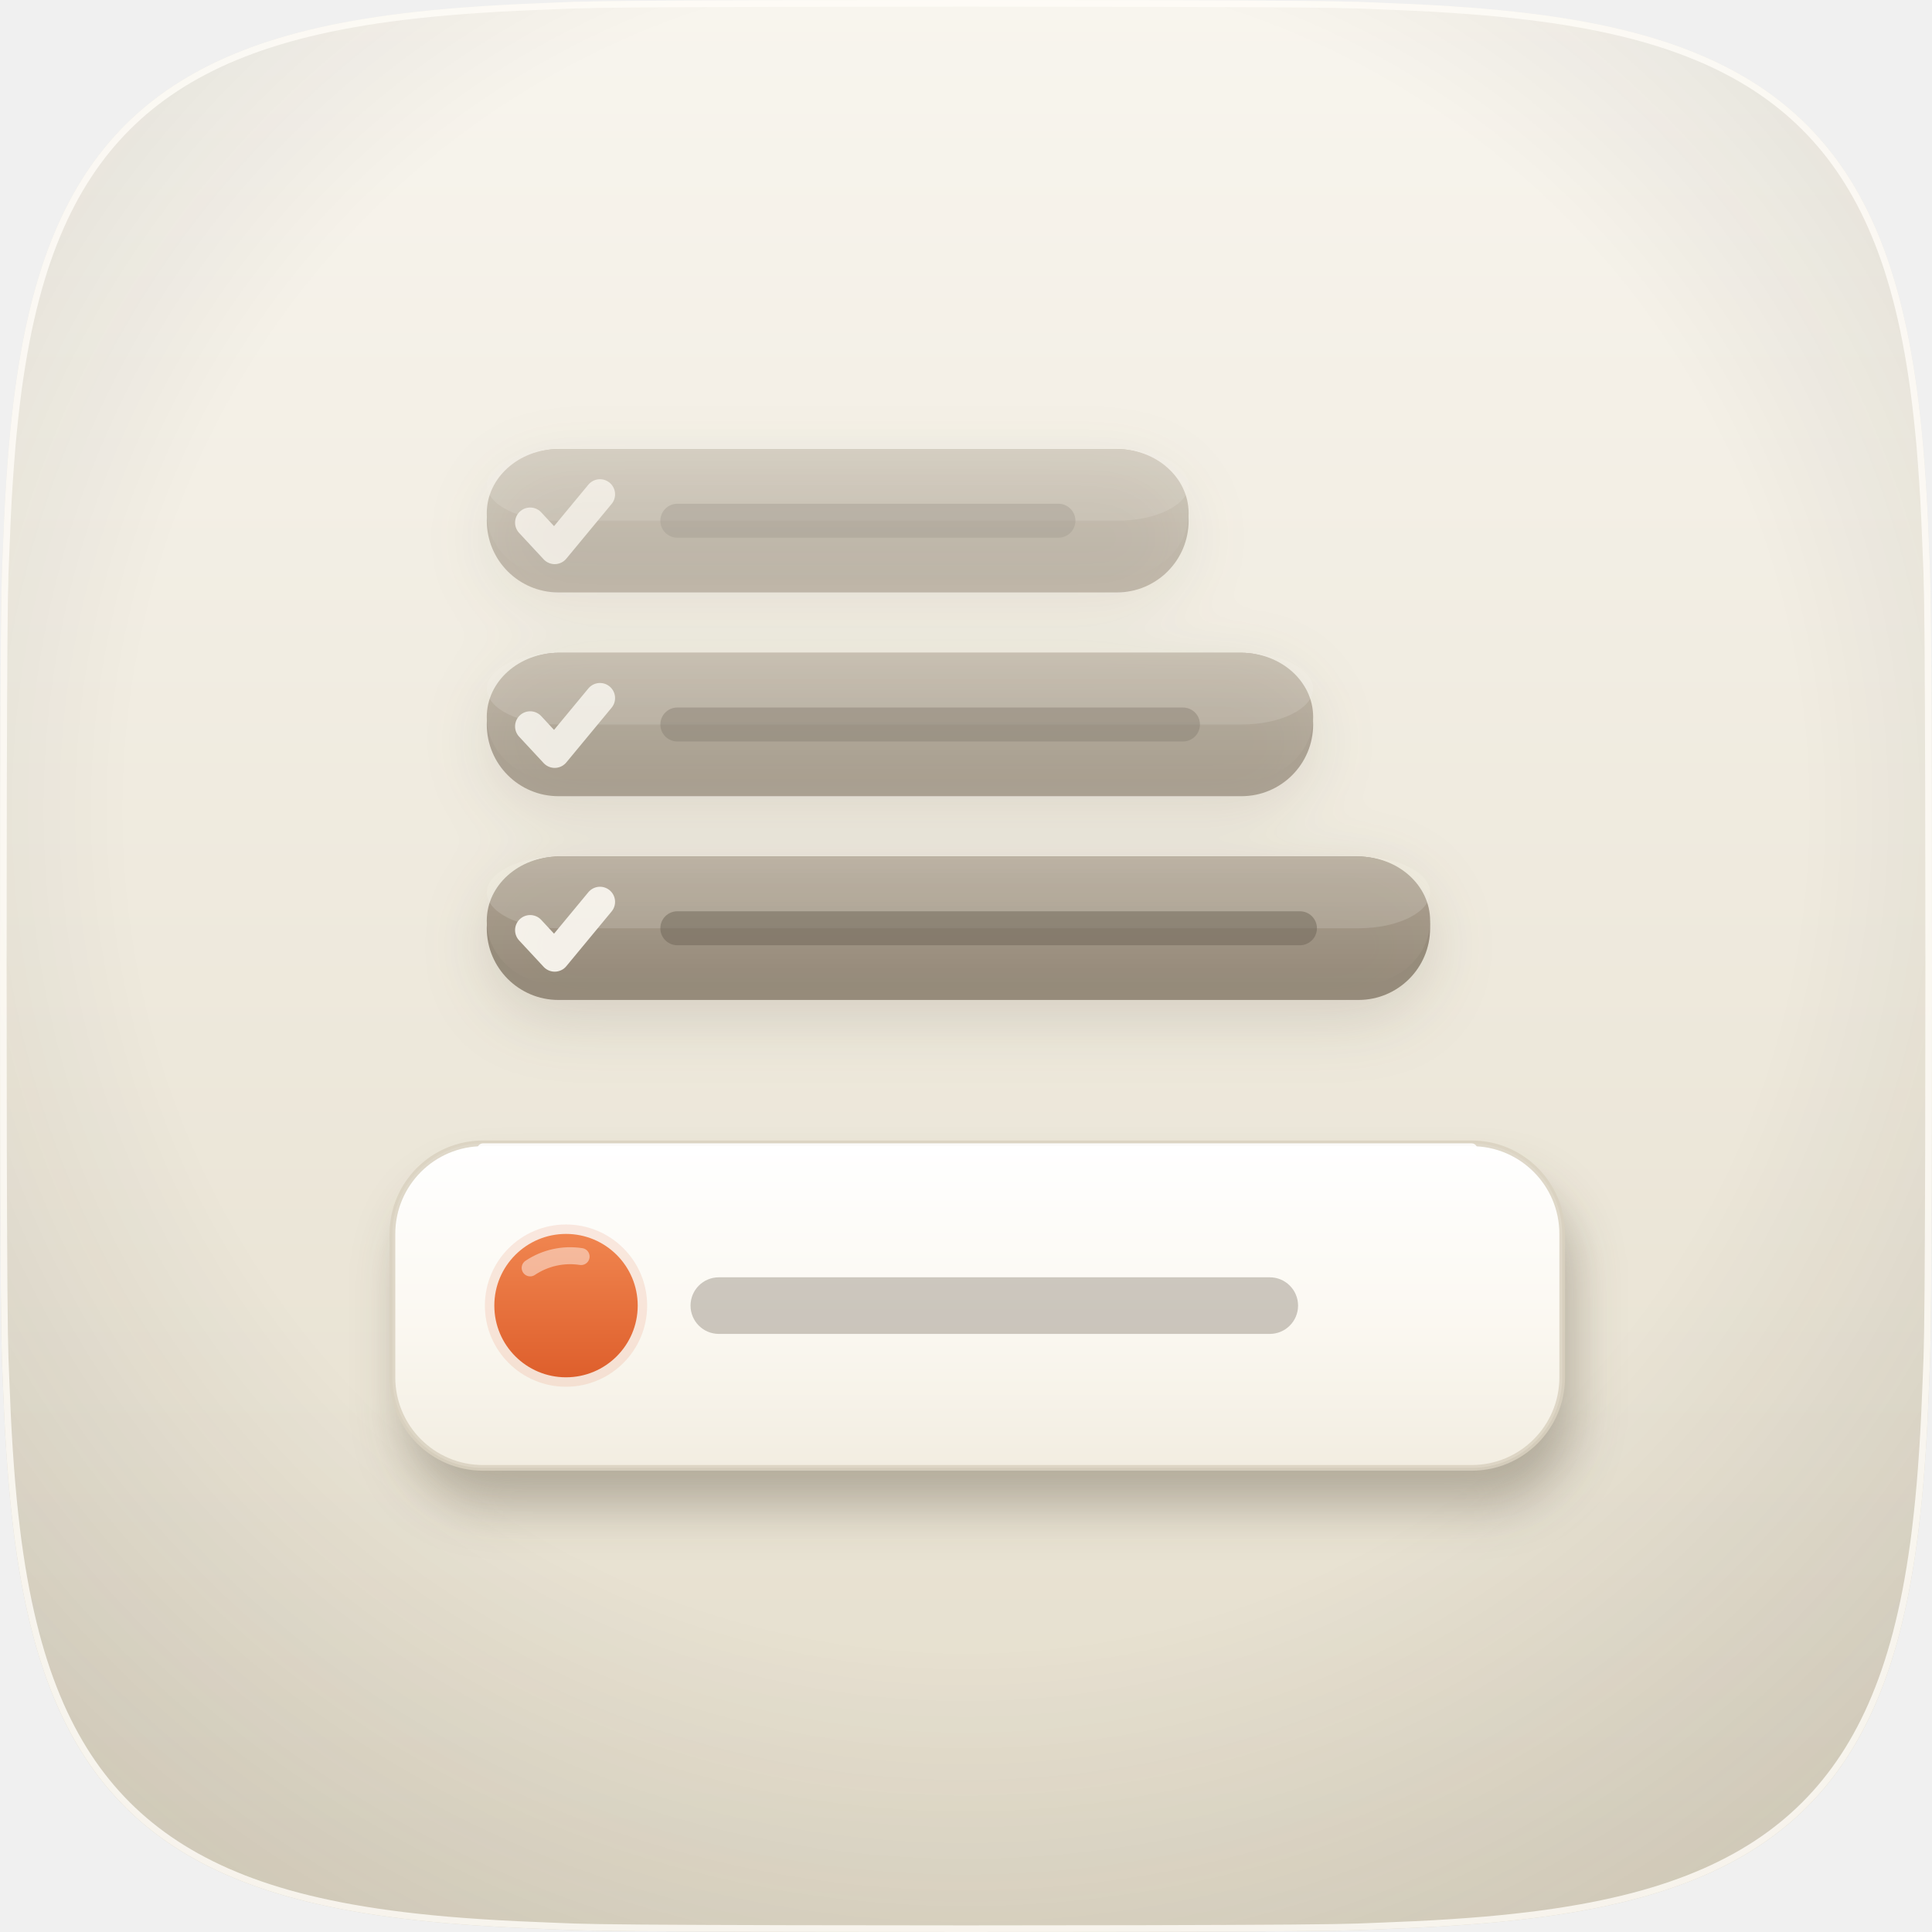
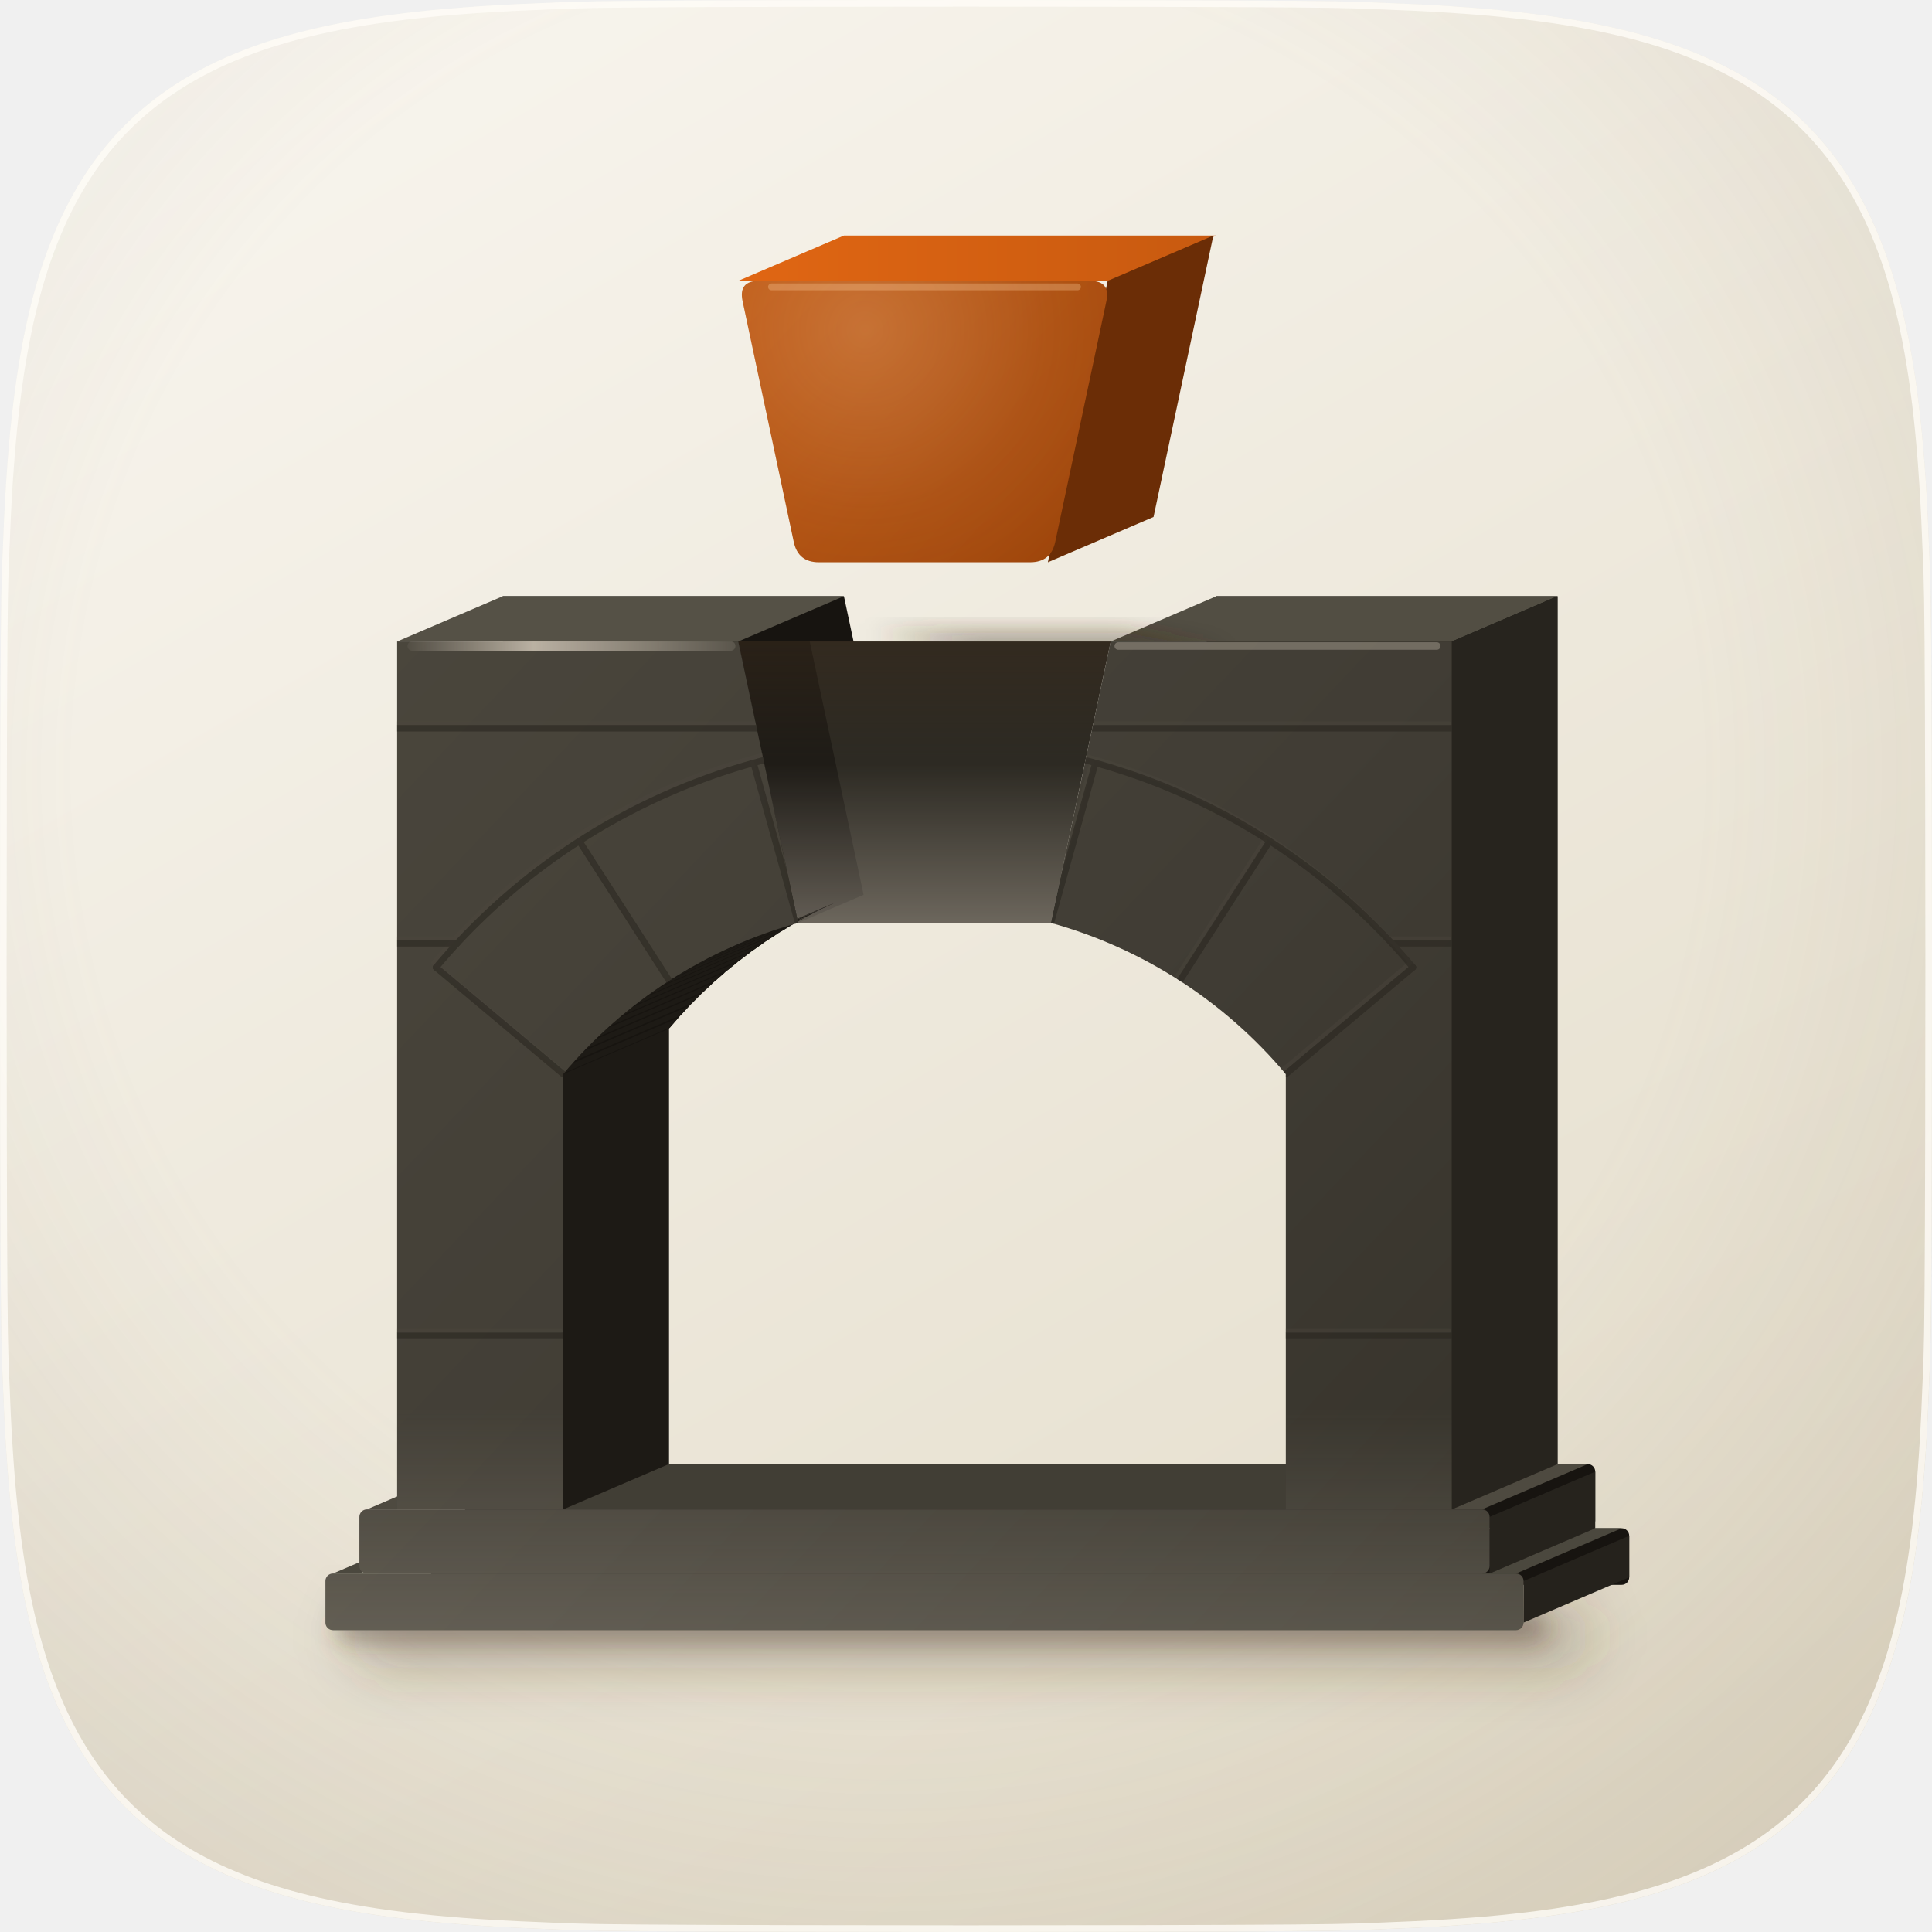
<svg xmlns="http://www.w3.org/2000/svg" viewBox="0 0 1024 1024" width="1024" height="1024">
  <defs>
-     <linearGradient id="ground" x1="0" y1="0" x2="0" y2="1">
+     <linearGradient id="ground" x1="0.14" y1="0" x2="0.72" y2="1">
      <stop offset="0" stop-color="#F8F5EE" />
      <stop offset="1" stop-color="#E4DDCB" />
    </linearGradient>
-     <radialGradient id="vig" cx=".5" cy=".42" r=".78">
-       <stop offset=".55" stop-color="#000" stop-opacity="0" />
-       <stop offset="1" stop-color="#4A3F2E" stop-opacity=".17" />
+     <radialGradient id="vig" cx=".46" cy=".40" r=".80">
+       <stop offset=".52" stop-color="#8A7A62" stop-opacity="0" />
+       <stop offset="1" stop-color="#8A7A62" stop-opacity=".20" />
    </radialGradient>
-     <linearGradient id="gel" x1="0" y1="0" x2="0" y2="1">
-       <stop offset="0" stop-color="#A89C8B" />
-       <stop offset="1" stop-color="#8D8170" />
+     <linearGradient id="stoneFace" gradientUnits="userSpaceOnUse" x1="170.49" y1="300" x2="809.51" y2="904">
+       <stop offset="0" stop-color="#4B473D" />
+       <stop offset=".52" stop-color="#413D35" />
+       <stop offset="1" stop-color="#343129" />
    </linearGradient>
-     <linearGradient id="card" x1="0" y1="0" x2="0" y2="1">
-       <stop offset="0" stop-color="#FFFFFF" />
-       <stop offset=".55" stop-color="#FBF8F1" />
-       <stop offset="1" stop-color="#F2EDE1" />
+     <linearGradient id="keyFace" gradientUnits="userSpaceOnUse" x1="361.3" y1="118.85" x2="587" y2="328">
+       <stop offset="0" stop-color="#C0560F" />
+       <stop offset=".46" stop-color="#AF4E0D" />
+       <stop offset="1" stop-color="#99430A" />
    </linearGradient>
-     <linearGradient id="dial" x1="0" y1="0" x2="0" y2="1">
-       <stop offset="0" stop-color="#F0854F" />
-       <stop offset="1" stop-color="#DE5F2C" />
+     <linearGradient id="keyTop" gradientUnits="userSpaceOnUse" x1="391.3" y1="0" x2="644.7" y2="0">
+       <stop offset="0" stop-color="#E06613" />
+       <stop offset="1" stop-color="#C85A10" />
    </linearGradient>
-     <filter id="soft" x="-30%" y="-30%" width="160%" height="160%">
+     <radialGradient id="keyBloom" gradientUnits="userSpaceOnUse" cx="458.42" cy="174.85" r="153.97">
+       <stop offset="0" stop-color="#FFD2A4" stop-opacity=".26" />
+       <stop offset=".62" stop-color="#FFD2A4" stop-opacity=".07" />
+       <stop offset="1" stop-color="#FFD2A4" stop-opacity="0" />
+     </radialGradient>
+     <linearGradient id="socketAO" gradientUnits="userSpaceOnUse" x1="0" y1="340" x2="0" y2="402">
+       <stop offset="0" stop-color="#3E2A18" stop-opacity=".34" />
+       <stop offset="1" stop-color="#3E2A18" stop-opacity="0" />
+     </linearGradient>
+     <linearGradient id="socketBounce" gradientUnits="userSpaceOnUse" x1="0" y1="489.15" x2="0" y2="405.15">
+       <stop offset="0" stop-color="#FFF3E2" stop-opacity=".30" />
+       <stop offset="1" stop-color="#FFF3E2" stop-opacity="0" />
+     </linearGradient>
+     <linearGradient id="bounce" gradientUnits="userSpaceOnUse" x1="0" y1="864" x2="0" y2="746">
+       <stop offset="0" stop-color="#E4DDCB" stop-opacity=".20" />
+       <stop offset="1" stop-color="#E4DDCB" stop-opacity="0" />
+     </linearGradient>
+     <linearGradient id="archRim" gradientUnits="userSpaceOnUse" x1="210.49" y1="340" x2="391.3" y2="340">
+       <stop offset="0" stop-color="#FFF3E2" stop-opacity="0" />
+       <stop offset=".40" stop-color="#FFF3E2" stop-opacity=".62" />
+       <stop offset="1" stop-color="#FFF3E2" stop-opacity=".10" />
+     </linearGradient>
+     <filter id="cast" x="-25%" y="-25%" width="160%" height="170%">
      <feGaussianBlur stdDeviation="17" />
    </filter>
-     <filter id="contact" x="-30%" y="-40%" width="160%" height="200%">
-       <feGaussianBlur stdDeviation="13" />
+     <filter id="contact" x="-30%" y="-60%" width="170%" height="260%">
+       <feGaussianBlur stdDeviation="15" />
    </filter>
-     <clipPath id="mask">
+     <filter id="tight" x="-30%" y="-90%" width="170%" height="340%">
+       <feGaussianBlur stdDeviation="6" />
+     </filter>
+     <clipPath id="tile">
      <path d="M1024.00,512.00C1024.00,569.33 1023.85,646.20 1023.56,683.99C1023.27,721.78 1022.83,723.03 1022.24,738.75C1021.66,754.47 1020.92,766.39 1020.04,778.30C1019.16,790.20 1018.13,800.36 1016.95,810.17C1015.77,819.99 1014.44,828.75 1012.95,837.17C1011.47,845.58 1009.83,853.28 1008.04,860.66C1006.25,868.04 1004.30,874.89 1002.19,881.45C1000.08,888.01 997.81,894.14 995.37,900.02C992.94,905.90 990.34,911.43 987.56,916.73C984.79,922.03 981.85,927.02 978.72,931.81C975.59,936.59 972.29,941.11 968.79,945.43C965.29,949.75 961.62,953.83 957.72,957.72C953.83,961.62 949.75,965.29 945.43,968.79C941.11,972.29 936.59,975.59 931.81,978.72C927.02,981.85 922.03,984.79 916.73,987.56C911.43,990.34 905.90,992.94 900.02,995.37C894.14,997.81 888.01,1000.08 881.45,1002.19C874.89,1004.30 868.04,1006.25 860.66,1008.04C853.28,1009.83 845.58,1011.47 837.17,1012.95C828.75,1014.44 819.99,1015.77 810.17,1016.95C800.36,1018.13 790.20,1019.16 778.30,1020.04C766.39,1020.92 754.47,1021.66 738.75,1022.24C723.03,1022.83 721.78,1023.27 683.99,1023.56C646.20,1023.85 569.33,1024.00 512.00,1024.00C454.67,1024.00 377.80,1023.85 340.01,1023.56C302.22,1023.27 300.97,1022.83 285.25,1022.24C269.53,1021.66 257.61,1020.92 245.70,1020.04C233.80,1019.16 223.64,1018.13 213.83,1016.95C204.01,1015.77 195.25,1014.44 186.83,1012.95C178.42,1011.47 170.72,1009.83 163.34,1008.04C155.96,1006.25 149.11,1004.30 142.55,1002.19C135.99,1000.08 129.86,997.81 123.98,995.37C118.10,992.94 112.57,990.34 107.27,987.56C101.97,984.79 96.98,981.85 92.19,978.72C87.41,975.59 82.89,972.29 78.57,968.79C74.25,965.29 70.17,961.62 66.28,957.72C62.38,953.83 58.71,949.75 55.21,945.43C51.71,941.11 48.41,936.59 45.28,931.81C42.15,927.02 39.21,922.03 36.44,916.73C33.66,911.43 31.06,905.90 28.63,900.02C26.19,894.14 23.92,888.01 21.81,881.45C19.70,874.89 17.75,868.04 15.96,860.66C14.17,853.28 12.53,845.58 11.05,837.17C9.56,828.75 8.23,819.99 7.05,810.17C5.87,800.36 4.84,790.20 3.96,778.30C3.08,766.39 2.34,754.47 1.76,738.75C1.17,723.03 0.73,721.78 0.44,683.99C0.15,646.20 0.00,569.33 0.00,512.00C0.00,454.67 0.15,377.80 0.44,340.01C0.73,302.22 1.17,300.97 1.76,285.25C2.34,269.53 3.08,257.61 3.96,245.70C4.84,233.80 5.87,223.64 7.05,213.83C8.23,204.01 9.56,195.25 11.05,186.83C12.53,178.42 14.17,170.72 15.96,163.34C17.75,155.96 19.70,149.11 21.81,142.55C23.92,135.99 26.19,129.86 28.63,123.98C31.06,118.10 33.66,112.57 36.44,107.27C39.21,101.97 42.15,96.98 45.28,92.19C48.41,87.41 51.71,82.89 55.21,78.57C58.71,74.25 62.38,70.17 66.28,66.28C70.17,62.38 74.25,58.71 78.57,55.21C82.89,51.71 87.41,48.41 92.19,45.28C96.98,42.15 101.97,39.21 107.27,36.44C112.57,33.66 118.10,31.06 123.98,28.63C129.86,26.19 135.99,23.92 142.55,21.81C149.11,19.70 155.96,17.75 163.34,15.96C170.72,14.17 178.42,12.53 186.83,11.05C195.25,9.56 204.01,8.23 213.83,7.05C223.64,5.87 233.80,4.84 245.70,3.96C257.61,3.08 269.53,2.34 285.25,1.76C300.97,1.17 302.22,0.73 340.01,0.44C377.80,0.15 454.67,0.00 512.00,0.00C569.33,0.00 646.20,0.15 683.99,0.44C721.78,0.73 723.03,1.17 738.75,1.76C754.47,2.34 766.39,3.08 778.30,3.96C790.20,4.84 800.36,5.87 810.17,7.05C819.99,8.23 828.75,9.56 837.17,11.05C845.58,12.53 853.28,14.17 860.66,15.96C868.04,17.75 874.89,19.70 881.45,21.81C888.01,23.92 894.14,26.19 900.02,28.63C905.90,31.06 911.43,33.66 916.73,36.44C922.03,39.21 927.02,42.15 931.81,45.28C936.59,48.41 941.11,51.71 945.43,55.21C949.75,58.71 953.83,62.38 957.72,66.28C961.62,70.17 965.29,74.25 968.79,78.57C972.29,82.89 975.59,87.41 978.72,92.19C981.85,96.98 984.79,101.97 987.56,107.27C990.34,112.57 992.94,118.10 995.37,123.98C997.81,129.86 1000.08,135.99 1002.19,142.55C1004.30,149.11 1006.25,155.96 1008.04,163.34C1009.83,170.72 1011.47,178.42 1012.95,186.83C1014.44,195.25 1015.77,204.01 1016.95,213.83C1018.13,223.64 1019.16,233.80 1020.04,245.70C1020.92,257.61 1021.66,269.53 1022.24,285.25C1022.83,300.97 1023.27,302.22 1023.56,340.01C1023.85,377.80 1024.00,454.67 1024.00,512.00Z" />
    </clipPath>
+     <clipPath id="topface">
+       <path d="M210.49 340L769.51 340       L825.51 316L266.49 316Z" />
+     </clipPath>
+     <clipPath id="socketmouth">
+       <rect x="0" y="340" width="1024" height="1024" />
+     </clipPath>
+     <clipPath id="body" clip-rule="nonzero">
+       <path d="M210.49 800L210.49 340L391.3 340L423 489.15A250 250 0 0 0 298.49 569.3L298.49 800L681.51 800L681.51 569.3A250 250 0 0 0 557 489.15L588.7 340L769.51 340L769.51 800Z" />
+       <rect x="190.49" y="800" width="599.02" height="34" rx="4" />
+       <rect x="172.49" y="834" width="635.02" height="30" rx="4" />
+     </clipPath>
  </defs>
-   <g clip-path="url(#mask)">
+   <g id="bg" clip-path="url(#tile)">
    <rect width="1024" height="1024" fill="url(#ground)" />
    <rect width="1024" height="1024" fill="url(#vig)" />
-     <path d="M1024.00,512.00C1024.00,569.33 1023.85,646.20 1023.56,683.99C1023.27,721.78 1022.83,723.03 1022.24,738.75C1021.66,754.47 1020.92,766.39 1020.04,778.30C1019.16,790.20 1018.13,800.36 1016.95,810.17C1015.77,819.99 1014.44,828.75 1012.95,837.17C1011.47,845.58 1009.83,853.28 1008.04,860.66C1006.25,868.04 1004.30,874.89 1002.19,881.45C1000.08,888.01 997.81,894.14 995.37,900.02C992.94,905.90 990.34,911.43 987.56,916.73C984.79,922.03 981.85,927.02 978.72,931.81C975.59,936.59 972.29,941.11 968.79,945.43C965.29,949.75 961.62,953.83 957.72,957.72C953.83,961.62 949.75,965.29 945.43,968.79C941.11,972.29 936.59,975.59 931.81,978.72C927.02,981.85 922.03,984.79 916.73,987.56C911.43,990.34 905.90,992.94 900.02,995.37C894.14,997.81 888.01,1000.08 881.45,1002.19C874.89,1004.30 868.04,1006.25 860.66,1008.04C853.28,1009.83 845.58,1011.47 837.17,1012.95C828.75,1014.44 819.99,1015.77 810.17,1016.95C800.36,1018.13 790.20,1019.16 778.30,1020.04C766.39,1020.92 754.47,1021.66 738.75,1022.24C723.03,1022.83 721.78,1023.27 683.99,1023.56C646.20,1023.85 569.33,1024.00 512.00,1024.00C454.67,1024.00 377.80,1023.85 340.01,1023.56C302.22,1023.27 300.97,1022.83 285.25,1022.24C269.53,1021.66 257.61,1020.92 245.70,1020.04C233.80,1019.16 223.64,1018.13 213.83,1016.95C204.01,1015.77 195.25,1014.44 186.83,1012.95C178.42,1011.47 170.72,1009.83 163.34,1008.04C155.96,1006.25 149.11,1004.30 142.55,1002.19C135.99,1000.08 129.86,997.81 123.98,995.37C118.10,992.94 112.57,990.34 107.27,987.56C101.97,984.79 96.98,981.85 92.19,978.72C87.41,975.59 82.89,972.29 78.57,968.79C74.25,965.29 70.17,961.62 66.28,957.72C62.38,953.83 58.71,949.75 55.21,945.43C51.71,941.11 48.41,936.59 45.28,931.81C42.15,927.02 39.21,922.03 36.44,916.73C33.66,911.43 31.06,905.90 28.63,900.02C26.19,894.14 23.92,888.01 21.81,881.45C19.70,874.89 17.75,868.04 15.96,860.66C14.17,853.28 12.53,845.58 11.05,837.17C9.56,828.75 8.23,819.99 7.05,810.17C5.87,800.36 4.84,790.20 3.96,778.30C3.08,766.39 2.34,754.47 1.76,738.75C1.17,723.03 0.73,721.78 0.44,683.99C0.15,646.20 0.00,569.33 0.00,512.00C0.00,454.67 0.15,377.80 0.44,340.01C0.73,302.22 1.17,300.97 1.76,285.25C2.34,269.53 3.08,257.61 3.96,245.70C4.84,233.80 5.87,223.64 7.05,213.83C8.23,204.01 9.56,195.25 11.05,186.83C12.53,178.42 14.17,170.72 15.96,163.34C17.75,155.96 19.70,149.11 21.81,142.55C23.92,135.99 26.19,129.86 28.63,123.98C31.06,118.10 33.66,112.57 36.44,107.27C39.21,101.97 42.15,96.98 45.28,92.19C48.41,87.41 51.71,82.89 55.21,78.57C58.71,74.25 62.38,70.17 66.28,66.28C70.17,62.38 74.25,58.71 78.57,55.21C82.89,51.71 87.41,48.41 92.19,45.28C96.98,42.15 101.97,39.21 107.27,36.44C112.57,33.66 118.10,31.06 123.98,28.63C129.86,26.19 135.99,23.92 142.55,21.81C149.11,19.70 155.96,17.75 163.34,15.96C170.72,14.17 178.42,12.53 186.83,11.05C195.25,9.56 204.01,8.23 213.83,7.05C223.64,5.87 233.80,4.84 245.70,3.96C257.61,3.08 269.53,2.34 285.25,1.76C300.97,1.17 302.22,0.73 340.01,0.44C377.80,0.15 454.67,0.00 512.00,0.00C569.33,0.00 646.20,0.15 683.99,0.44C721.78,0.73 723.03,1.17 738.75,1.76C754.47,2.34 766.39,3.08 778.30,3.96C790.20,4.84 800.36,5.87 810.17,7.05C819.99,8.23 828.75,9.56 837.17,11.05C845.58,12.53 853.28,14.17 860.66,15.96C868.04,17.75 874.89,19.70 881.45,21.81C888.01,23.92 894.14,26.19 900.02,28.63C905.90,31.06 911.43,33.66 916.73,36.44C922.03,39.21 927.02,42.15 931.81,45.28C936.59,48.41 941.11,51.71 945.43,55.21C949.75,58.71 953.83,62.38 957.72,66.28C961.62,70.17 965.29,74.25 968.79,78.57C972.29,82.89 975.59,87.41 978.72,92.19C981.85,96.98 984.79,101.97 987.56,107.27C990.34,112.57 992.94,118.10 995.37,123.98C997.81,129.86 1000.08,135.99 1002.19,142.55C1004.30,149.11 1006.25,155.96 1008.04,163.34C1009.83,170.72 1011.47,178.42 1012.95,186.83C1014.44,195.25 1015.77,204.01 1016.95,213.83C1018.13,223.64 1019.16,233.80 1020.04,245.70C1020.92,257.61 1021.66,269.53 1022.24,285.25C1022.83,300.97 1023.27,302.22 1023.56,340.01C1023.85,377.80 1024.00,454.67 1024.00,512.00Z" fill="none" stroke="#FFFDF8" stroke-width="7" opacity=".82" />
-     <g filter="url(#soft)" opacity=".18">
-       <rect x="258" y="247" width="372" height="76" rx="38" fill="#4A3F2E" opacity="0.46" />
-       <rect x="258" y="355" width="438" height="76" rx="38" fill="#4A3F2E" opacity="0.66" />
-       <rect x="258" y="463" width="500" height="76" rx="38" fill="#4A3F2E" opacity="0.88" />
+   </g>
+   <g id="mid" clip-path="url(#tile)">
+     <g filter="url(#contact)">
+       <rect x="186.49" y="850" width="655.02" height="34" rx="17" fill="#4A3A22" opacity=".30" />
    </g>
-     <g opacity="0.46">
-       <rect x="258" y="238" width="372" height="76" rx="38" fill="#8D8170" />
-       <rect x="258" y="238" width="372" height="68" rx="38" fill="url(#gel)" />
-       <rect x="258" y="238" width="372" height="38" rx="38" fill="#FFFDF8" opacity=".16" />
-       <path d="M281 277.0 l13 14 l24 -29" fill="none" stroke="#F8F5EE" stroke-width="16" stroke-linecap="round" stroke-linejoin="round" />
-       <rect x="350" y="267.0" width="220" height="18" rx="9" fill="#5F5648" opacity=".5" />
+     <g filter="url(#tight)">
+       <rect x="178.49" y="855" width="641.02" height="15" rx="7" fill="#4A3A22" opacity=".40" />
    </g>
-     <g opacity="0.66">
-       <rect x="258" y="346" width="438" height="76" rx="38" fill="#8D8170" />
-       <rect x="258" y="346" width="438" height="68" rx="38" fill="url(#gel)" />
-       <rect x="258" y="346" width="438" height="38" rx="38" fill="#FFFDF8" opacity=".16" />
-       <path d="M281 385.0 l13 14 l24 -29" fill="none" stroke="#F8F5EE" stroke-width="16" stroke-linecap="round" stroke-linejoin="round" />
-       <rect x="350" y="375.0" width="286" height="18" rx="9" fill="#5F5648" opacity=".5" />
+     <g transform="translate(56 -24)" fill="#171410">
+       <path d="M210.49 800L210.49 340L391.3 340L423 489.15A250 250 0 0 0 298.49 569.3L298.49 800L681.51 800L681.51 569.3A250 250 0 0 0 557 489.15L588.7 340L769.51 340L769.51 800Z" />
+       <rect x="190.49" y="800" width="599.02" height="34" rx="4" />
+       <rect x="172.49" y="834" width="635.02" height="30" rx="4" />
    </g>
-     <g opacity="0.88">
-       <rect x="258" y="454" width="500" height="76" rx="38" fill="#8D8170" />
-       <rect x="258" y="454" width="500" height="68" rx="38" fill="url(#gel)" />
-       <rect x="258" y="454" width="500" height="38" rx="38" fill="#FFFDF8" opacity=".16" />
-       <path d="M281 493.0 l13 14 l24 -29" fill="none" stroke="#F8F5EE" stroke-width="16" stroke-linecap="round" stroke-linejoin="round" />
-       <rect x="350" y="483.0" width="348" height="18" rx="9" fill="#5F5648" opacity=".5" />
+     <g clip-path="url(#socketmouth)">
+       <path d="M391.3 340L588.7 340L557 489.15L423 489.15Z" fill="#2D2A23" />
+       <path d="M391.3 340L423 489.15L457.72 474.27L426.02 325.12Z" fill="#1F1C17" />
+       <path d="M391.3 340L588.7 340L557 489.15L423 489.15Z" fill="url(#socketBounce)" />
+       <path d="M391.3 340L588.7 340L557 489.15L423 489.15Z" fill="url(#socketAO)" />
    </g>
-     <g filter="url(#contact)" opacity=".34">
-       <rect x="214" y="626" width="620" height="172" rx="48" fill="#4A3F2E" />
+     <path d="M386.71 502.34L380.6 505.21L436.6 481.21L442.71 478.34Z" fill="#1D1A15" />
+     <path d="M378.88 506.05L372.88 509.13L428.88 485.13L434.88 482.05Z" fill="#1D1A15" />
+     <path d="M371.18 510.04L365.29 513.32L421.29 489.32L427.18 486.04Z" fill="#1D1A15" />
+     <path d="M363.63 514.29L357.86 517.78L413.86 493.78L419.63 490.29Z" fill="#1D1A15" />
+     <path d="M356.24 518.8L350.59 522.48L406.59 498.48L412.24 494.8Z" fill="#1D1A15" />
+     <path d="M349 523.56L343.48 527.44L399.48 503.44L405 499.56Z" fill="#1D1A15" />
+     <path d="M341.93 528.57L336.55 532.64L392.55 508.64L397.93 504.57Z" fill="#1D1A15" />
+     <path d="M335.04 533.82L329.8 538.07L385.8 514.07L391.04 509.82Z" fill="#1D1A15" />
+     <path d="M328.33 539.31L323.25 543.74L379.25 519.74L384.33 515.31Z" fill="#1D1A15" />
+     <path d="M321.82 545.02L316.89 549.63L372.89 525.63L377.82 521.02Z" fill="#1D1A15" />
+     <path d="M315.51 550.96L310.75 555.74L366.75 531.74L371.51 526.96Z" fill="#1D1A15" />
+     <path d="M309.41 557.12L304.82 562.05L360.82 538.05L365.41 533.12Z" fill="#1D1A15" />
+     <path d="M303.53 563.48L299.11 568.57L355.11 544.57L359.53 539.48Z" fill="#1D1A15" />
+     <path d="M298.49 569.3L298.49 800L354.49 776L354.49 545.3Z" fill="#1D1A15" />
+     <path d="M298.49 800L681.51 800L737.51 776L354.49 776Z" fill="#413E35" />
+     <path d="M210.49 340L391.3 340L447.3 316L266.49 316Z" fill="#555146" />
+     <path d="M588.7 340L769.51 340L825.51 316L644.7 316Z" fill="#524E43" />
+     <path d="M769.51 340L769.51 800L825.51 776L825.51 316Z" fill="#27241E" />
+     <path d="M789.51 804L789.51 834L845.51 810L845.51 780Z" fill="#26231D" />
+     <path d="M807.51 838L807.51 860L863.51 836L863.51 814Z" fill="#25221C" />
+     <path d="M194.49 800L210.49 800L266.49 776L250.49 776Z" fill="#4E4A40" />
+     <path d="M769.51 800L785.51 800L841.51 776L825.51 776Z" fill="#4E4A40" />
+     <path d="M176.49 834L190.49 834L246.49 810L232.49 810Z" fill="#4B483E" />
+     <path d="M789.51 834L803.51 834L859.51 810L845.51 810Z" fill="#4B483E" />
+   </g>
+   <g id="fg" clip-path="url(#tile)">
+     <path d="M210.49 800L210.49 340L391.3 340L423 489.15A250 250 0 0 0 298.49 569.3L298.49 800L681.51 800L681.51 569.3A250 250 0 0 0 557 489.15L588.7 340L769.51 340L769.51 800Z" fill="url(#stoneFace)" />
+     <rect x="190.49" y="800" width="599.02" height="34" rx="4" fill="url(#stoneFace)" />
+     <rect x="172.49" y="834" width="635.02" height="30" rx="4" fill="url(#stoneFace)" />
+     <g clip-path="url(#body)">
+       <g stroke="#4B473D" stroke-width="2.2" stroke-linecap="round" opacity=".34" fill="none">
+         <path d="M747.56 510.2A338 338 0 0 0 229.71 510.2" />
+         <path d="M680.15 566.76L747.56 510.2" />
+         <path d="M297.12 566.76L229.71 510.2" />
+         <path d="M623.96 517.25L671.6 443.26" />
+         <path d="M353.31 517.25L305.67 443.26" />
+         <path d="M555.64 486.6L579.22 401.82" />
+         <path d="M421.64 486.6L398.05 401.82" />
+         <path d="M209.12 383.46L488.64 383.46" />
+         <path d="M488.64 383.46L768.15 383.46" />
+         <path d="M209.12 497.46L240.96 497.46" />
+         <path d="M736.31 497.46L768.15 497.46" />
+         <path d="M209.12 705.46L297.12 705.46" />
+         <path d="M680.15 705.46L768.15 705.46" />
+       </g>
+       <g stroke="#29261F" stroke-width="3.4" stroke-linecap="round" opacity=".60" fill="none">
+         <path d="M748.92 512.74A338 338 0 0 0 231.08 512.74" />
+         <path d="M681.51 569.3L748.92 512.74" />
+         <path d="M298.49 569.3L231.08 512.74" />
+         <path d="M625.33 519.79L672.96 445.8" />
+         <path d="M354.67 519.79L307.04 445.8" />
+         <path d="M557 489.15L580.58 404.36" />
+         <path d="M423 489.15L399.42 404.36" />
+         <path d="M210.49 386L490 386" />
+         <path d="M490 386L769.51 386" />
+         <path d="M210.49 500L242.32 500" />
+         <path d="M737.68 500L769.51 500" />
+         <path d="M210.49 708L298.49 708" />
+         <path d="M681.51 708L769.51 708" />
+       </g>
+       <rect x="172.49" y="746" width="635.02" height="118" fill="url(#bounce)" />
    </g>
-     <rect x="208" y="606" width="620" height="172" rx="48" fill="url(#card)" />
-     <rect x="208" y="606" width="620" height="172" rx="48" fill="none" stroke="#D9D1BF" stroke-width="3" opacity=".85" />
-     <path d="M256 609 h524" stroke="#FFF" stroke-width="6" stroke-linecap="round" opacity=".9" />
-     <circle cx="300" cy="692" r="43" fill="#DE5F2C" opacity=".13" />
-     <circle cx="300" cy="692" r="38" fill="url(#dial)" />
-     <path d="M281 672 a38 38 0 0 1 27 -6" fill="none" stroke="#FFF" stroke-width="9" stroke-linecap="round" opacity=".45" />
-     <rect x="366" y="677" width="322" height="30" rx="15" fill="#6E6455" opacity=".34" />
+     <g clip-path="url(#topface)">
+       <g filter="url(#tight)">
+         <path d="M463 336L597 336L653 346L519 346Z" fill="#3E2A18" opacity=".52" />
+       </g>
+     </g>
+     <path d="M391.3 148.85L588.7 148.85L644.7 124.85L447.3 124.85Z" fill="url(#keyTop)" />
+     <path d="M587.1 148.85L555.4 298L611.4 274L643.1 124.85Z" fill="#6B2D06" />
+     <path d="M393.59 159.61Q391.3 148.85 402.3 148.85L577.7 148.85Q588.7 148.85 586.41 159.61L559.29 287.24Q557 298 546 298L434 298Q423 298 420.71 287.24Z" fill="url(#keyFace)" />
+     <path d="M393.59 159.61Q391.3 148.85 402.3 148.85L577.7 148.85Q588.7 148.85 586.41 159.61L559.29 287.24Q557 298 546 298L434 298Q423 298 420.71 287.24Z" fill="url(#keyBloom)" />
+   </g>
+   <g id="highlight" clip-path="url(#tile)">
+     <path d="M218.49 342.4L387.3 342.4" fill="none" stroke="url(#archRim)" stroke-width="5" stroke-linecap="round" />
+     <path d="M592.7 342.4L761.51 342.4" fill="none" stroke="#FFF3E2" stroke-width="4" stroke-linecap="round" opacity=".26" />
+     <path d="M408.9 152.05L571.1 152.05" fill="none" stroke="#FFD2A4" stroke-width="3.6" stroke-linecap="round" opacity=".30" />
+     <path d="M1024.00,512.00C1024.00,569.33 1023.85,646.20 1023.56,683.99C1023.27,721.78 1022.83,723.03 1022.24,738.75C1021.66,754.47 1020.92,766.39 1020.04,778.30C1019.16,790.20 1018.13,800.36 1016.95,810.17C1015.77,819.99 1014.44,828.75 1012.95,837.17C1011.47,845.58 1009.83,853.28 1008.04,860.66C1006.25,868.04 1004.30,874.89 1002.19,881.45C1000.08,888.01 997.81,894.14 995.37,900.02C992.94,905.90 990.34,911.43 987.56,916.73C984.79,922.03 981.85,927.02 978.72,931.81C975.59,936.59 972.29,941.11 968.79,945.43C965.29,949.75 961.62,953.83 957.72,957.72C953.83,961.62 949.75,965.29 945.43,968.79C941.11,972.29 936.59,975.59 931.81,978.72C927.02,981.85 922.03,984.79 916.73,987.56C911.43,990.34 905.90,992.94 900.02,995.37C894.14,997.81 888.01,1000.08 881.45,1002.19C874.89,1004.30 868.04,1006.25 860.66,1008.04C853.28,1009.83 845.58,1011.47 837.17,1012.95C828.75,1014.44 819.99,1015.77 810.17,1016.95C800.36,1018.13 790.20,1019.16 778.30,1020.04C766.39,1020.92 754.47,1021.66 738.75,1022.24C723.03,1022.83 721.78,1023.27 683.99,1023.56C646.20,1023.85 569.33,1024.00 512.00,1024.00C454.67,1024.00 377.80,1023.85 340.01,1023.56C302.22,1023.27 300.97,1022.83 285.25,1022.24C269.53,1021.66 257.61,1020.92 245.70,1020.04C233.80,1019.16 223.64,1018.13 213.83,1016.95C204.01,1015.77 195.25,1014.44 186.83,1012.95C178.42,1011.47 170.72,1009.83 163.34,1008.04C155.96,1006.25 149.11,1004.30 142.55,1002.19C135.99,1000.08 129.86,997.81 123.98,995.37C118.10,992.94 112.57,990.34 107.27,987.56C101.97,984.79 96.98,981.85 92.19,978.72C87.41,975.59 82.89,972.29 78.57,968.79C74.25,965.29 70.17,961.62 66.28,957.72C62.38,953.83 58.71,949.75 55.21,945.43C51.71,941.11 48.41,936.59 45.28,931.81C42.15,927.02 39.21,922.03 36.44,916.73C33.66,911.43 31.06,905.90 28.63,900.02C26.19,894.14 23.92,888.01 21.81,881.45C19.70,874.89 17.75,868.04 15.96,860.66C14.17,853.28 12.53,845.58 11.05,837.17C9.56,828.75 8.23,819.99 7.05,810.17C5.87,800.36 4.84,790.20 3.96,778.30C3.08,766.39 2.34,754.47 1.76,738.75C1.17,723.03 0.73,721.78 0.44,683.99C0.15,646.20 0.00,569.33 0.00,512.00C0.00,454.67 0.15,377.80 0.44,340.01C0.73,302.22 1.17,300.97 1.76,285.25C2.34,269.53 3.08,257.61 3.96,245.70C4.84,233.80 5.87,223.64 7.05,213.83C8.23,204.01 9.56,195.25 11.05,186.83C12.53,178.42 14.17,170.72 15.96,163.34C17.75,155.96 19.70,149.11 21.81,142.55C23.92,135.99 26.19,129.86 28.63,123.98C31.06,118.10 33.66,112.57 36.44,107.27C39.21,101.97 42.15,96.98 45.28,92.19C48.41,87.41 51.71,82.89 55.21,78.57C58.71,74.25 62.38,70.17 66.28,66.28C70.17,62.38 74.25,58.71 78.57,55.21C82.89,51.71 87.41,48.41 92.19,45.28C96.98,42.15 101.97,39.21 107.27,36.44C112.57,33.66 118.10,31.06 123.98,28.63C129.86,26.19 135.99,23.92 142.55,21.81C149.11,19.70 155.96,17.75 163.34,15.96C170.72,14.17 178.42,12.53 186.83,11.05C195.25,9.56 204.01,8.23 213.83,7.05C223.64,5.87 233.80,4.84 245.70,3.96C257.61,3.08 269.53,2.34 285.25,1.76C300.97,1.17 302.22,0.73 340.01,0.44C377.80,0.15 454.67,0.00 512.00,0.00C569.33,0.00 646.20,0.15 683.99,0.44C721.78,0.73 723.03,1.17 738.75,1.76C754.47,2.34 766.39,3.08 778.30,3.96C790.20,4.84 800.36,5.87 810.17,7.05C819.99,8.23 828.75,9.56 837.17,11.05C845.58,12.53 853.28,14.17 860.66,15.96C868.04,17.75 874.89,19.70 881.45,21.81C888.01,23.92 894.14,26.19 900.02,28.63C905.90,31.06 911.43,33.66 916.73,36.44C922.03,39.21 927.02,42.15 931.81,45.28C936.59,48.41 941.11,51.71 945.43,55.21C949.75,58.71 953.83,62.38 957.72,66.28C961.62,70.17 965.29,74.25 968.79,78.57C972.29,82.89 975.59,87.41 978.72,92.19C981.85,96.98 984.79,101.97 987.56,107.27C990.34,112.57 992.94,118.10 995.37,123.98C997.81,129.86 1000.08,135.99 1002.19,142.55C1004.30,149.11 1006.25,155.96 1008.04,163.34C1009.83,170.72 1011.47,178.42 1012.95,186.83C1014.44,195.25 1015.77,204.01 1016.95,213.83C1018.13,223.64 1019.16,233.80 1020.04,245.70C1020.92,257.61 1021.66,269.53 1022.24,285.25C1022.83,300.97 1023.27,302.22 1023.56,340.01C1023.85,377.80 1024.00,454.67 1024.00,512.00Z" fill="none" stroke="#FFFDF8" stroke-width="7" opacity=".80" />
  </g>
</svg>
